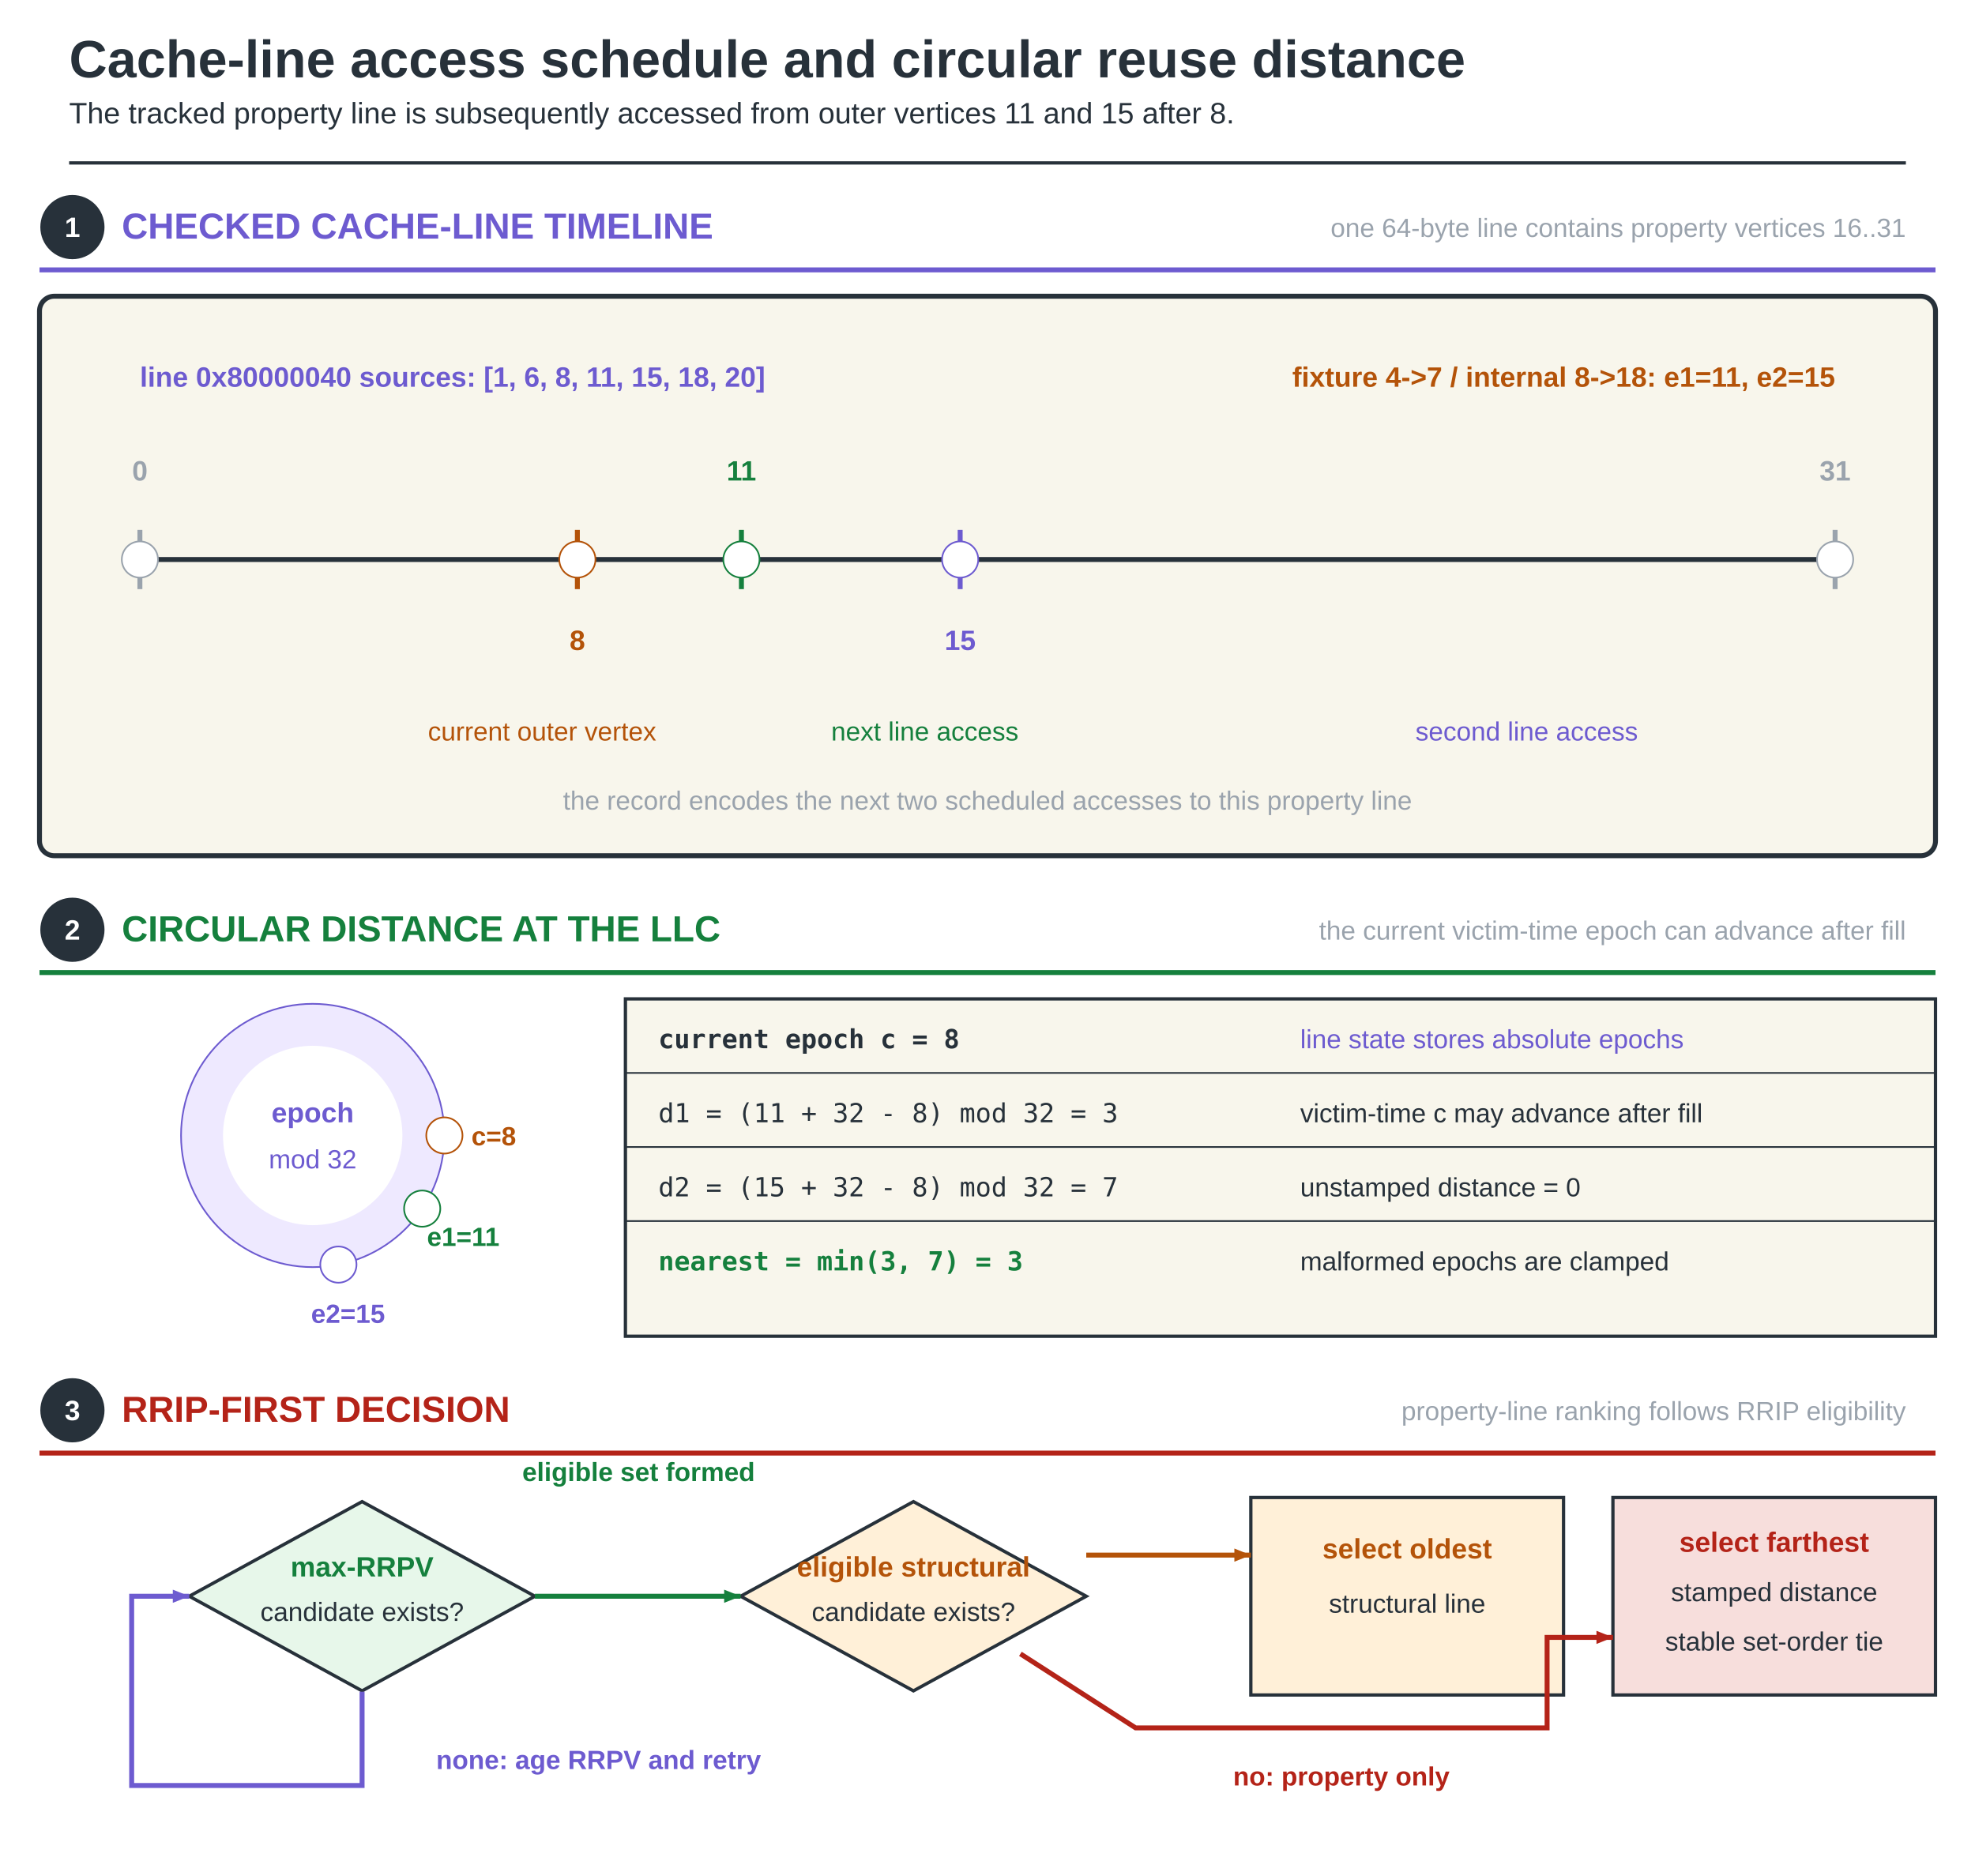
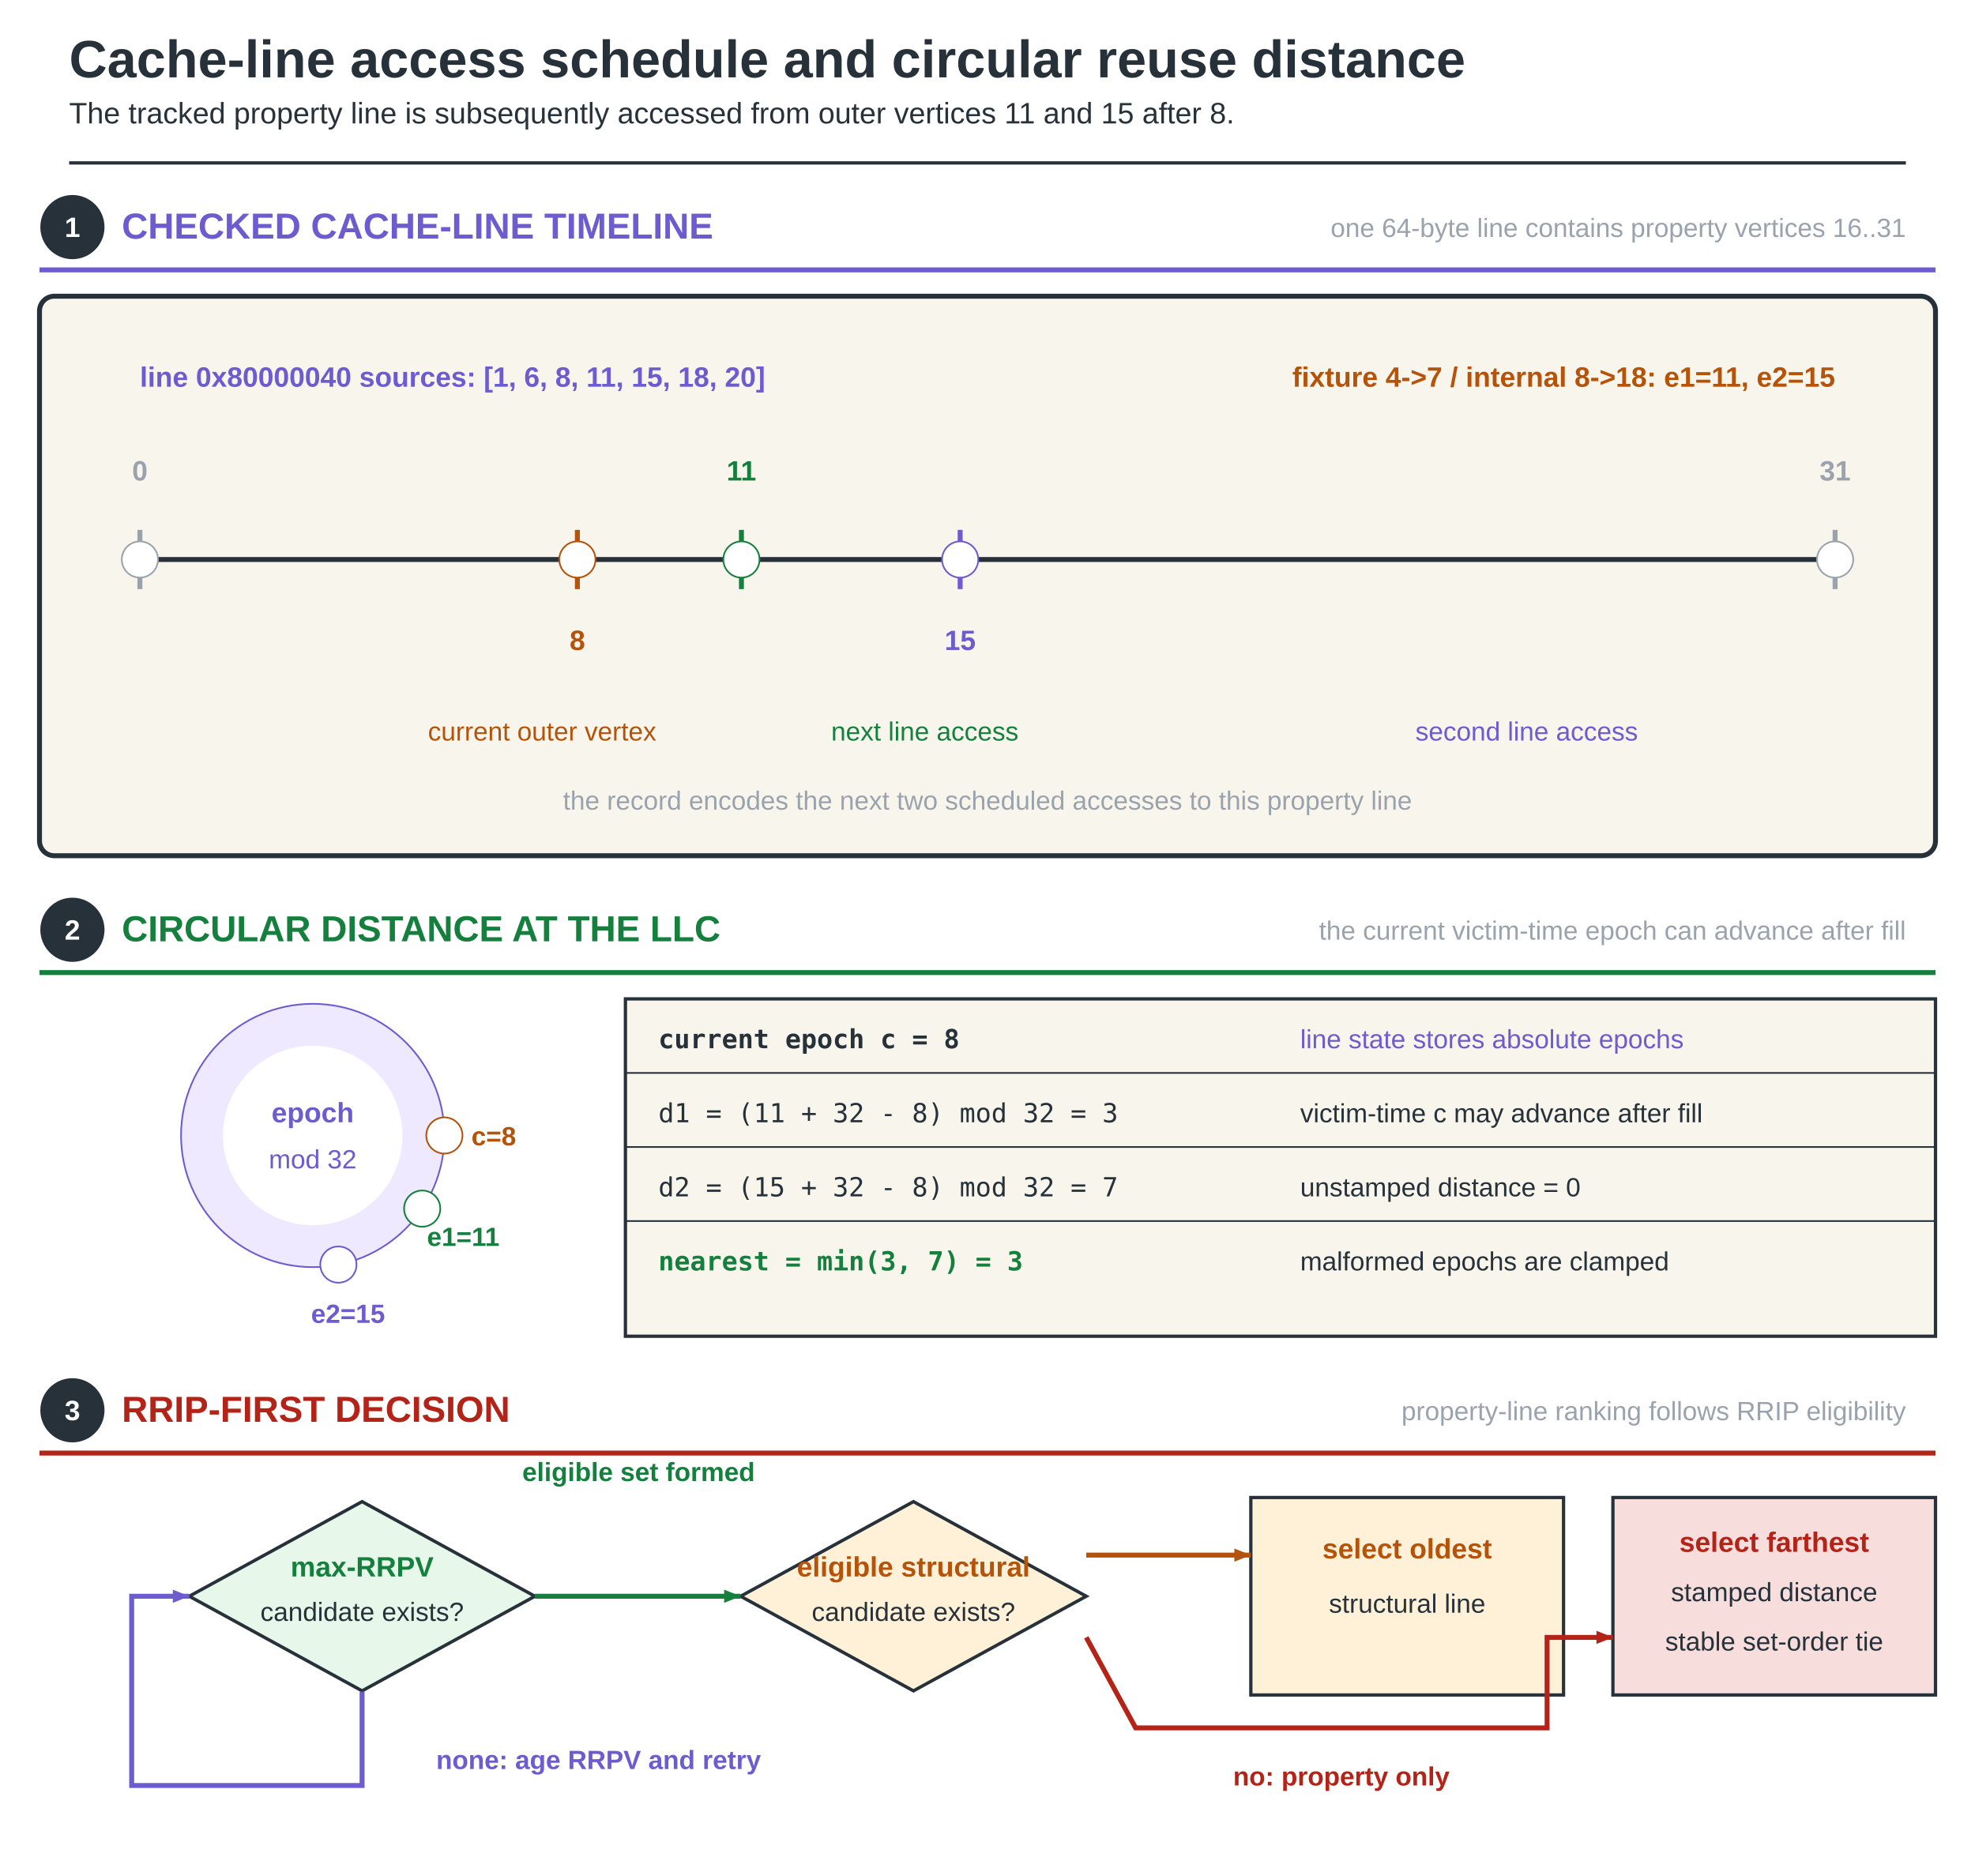
<svg xmlns="http://www.w3.org/2000/svg" width="1200" height="1140" viewBox="0 0 1200 1140" role="img" aria-labelledby="title desc" fill="#27313A" data-figure-schema="ecg-public/v1">
  <defs>
    <marker id="arrow-blue" viewBox="0 0 10 8" markerWidth="10" markerHeight="8" refX="10" refY="4" orient="auto" markerUnits="userSpaceOnUse">
      <path d="M0 0 L10 4 L0 8 Z" fill="#1769C2" />
    </marker>
    <marker id="arrow-green" viewBox="0 0 10 8" markerWidth="10" markerHeight="8" refX="10" refY="4" orient="auto" markerUnits="userSpaceOnUse">
      <path d="M0 0 L10 4 L0 8 Z" fill="#15803D" />
    </marker>
    <marker id="arrow-amber" viewBox="0 0 10 8" markerWidth="10" markerHeight="8" refX="10" refY="4" orient="auto" markerUnits="userSpaceOnUse">
      <path d="M0 0 L10 4 L0 8 Z" fill="#B45309" />
    </marker>
    <marker id="arrow-red" viewBox="0 0 10 8" markerWidth="10" markerHeight="8" refX="10" refY="4" orient="auto" markerUnits="userSpaceOnUse">
      <path d="M0 0 L10 4 L0 8 Z" fill="#B42318" />
    </marker>
    <marker id="arrow-purple" viewBox="0 0 10 8" markerWidth="10" markerHeight="8" refX="10" refY="4" orient="auto" markerUnits="userSpaceOnUse">
      <path d="M0 0 L10 4 L0 8 Z" fill="#6D5BD0" />
    </marker>
    <marker id="arrow-gray" viewBox="0 0 10 8" markerWidth="10" markerHeight="8" refX="10" refY="4" orient="auto" markerUnits="userSpaceOnUse">
      <path d="M0 0 L10 4 L0 8 Z" fill="#9AA3AD" />
    </marker>
    <marker id="arrow-ink" viewBox="0 0 10 8" markerWidth="10" markerHeight="8" refX="10" refY="4" orient="auto" markerUnits="userSpaceOnUse">
      <path d="M0 0 L10 4 L0 8 Z" fill="#27313A" />
    </marker>
    <style>
      :root { color-scheme: light dark; }
      @media (prefers-color-scheme: dark) {
        [fill="#FFFFFF"]{fill:#1E2327}[stroke="#FFFFFF"]{stroke:#1E2327}
        [fill="#F8F6EC"]{fill:#252A2E}[stroke="#F8F6EC"]{stroke:#252A2E}
        [fill="#EDF5FF"]{fill:#273846}[stroke="#EDF5FF"]{stroke:#273846}
        [fill="#E7F7EA"]{fill:#24382A}[stroke="#E7F7EA"]{stroke:#24382A}
        [fill="#FFF0D8"]{fill:#3B3122}[stroke="#FFF0D8"]{stroke:#3B3122}
        [fill="#F7DEDC"]{fill:#3D292A}[stroke="#F7DEDC"]{stroke:#3D292A}
        [fill="#EEE9FF"]{fill:#302C3C}[stroke="#EEE9FF"]{stroke:#302C3C}
        [fill="#27313A"]{fill:#ECE7DD}[stroke="#27313A"]{stroke:#ECE7DD}
        [fill="#9AA3AD"]{fill:#747D86}[stroke="#9AA3AD"]{stroke:#747D86}
        [fill="#1769C2"]{fill:#63A8FF}[stroke="#1769C2"]{stroke:#63A8FF}
        [fill="#15803D"]{fill:#63D68B}[stroke="#15803D"]{stroke:#63D68B}
        [fill="#B45309"]{fill:#F0B35A}[stroke="#B45309"]{stroke:#F0B35A}
        [fill="#6D5BD0"]{fill:#A79BF0}[stroke="#6D5BD0"]{stroke:#A79BF0}
        [fill="#B42318"]{fill:#F09B95}[stroke="#B42318"]{stroke:#F09B95}
      }
      .sans{font-family:Arial,Helvetica,sans-serif}
      .mono{font-family:"SFMono-Regular",Consolas,monospace}
      .title{font-size:32px;font-weight:700}
      .subtitle{font-size:18px}
      .heading{font-size:22px;font-weight:700}
      .label{font-size:17px;font-weight:700}
      .body{font-size:16px}
</style>
  </defs>
  <rect x="0" y="0" width="1200" height="1140" fill="#FFFFFF" />
  <text x="42" y="47" text-anchor="start" class="sans title" fill="#27313A" font-weight="700">Cache-line access schedule and circular reuse distance</text>
  <text x="42" y="75" text-anchor="start" class="sans subtitle" fill="#27313A">The tracked property line is subsequently accessed from outer vertices 11 and 15 after 8.</text>
  <line x1="42" y1="99" x2="1158" y2="99" stroke="#27313A" stroke-width="2" />
  <circle cx="44" cy="138" r="19" fill="#27313A" stroke="#27313A" stroke-width="1" />
  <text x="44" y="144" text-anchor="middle" class="sans label" fill="#FFFFFF" font-weight="700">1</text>
  <text x="74" y="145" text-anchor="start" class="sans heading" fill="#6D5BD0" font-weight="700">CHECKED CACHE-LINE TIMELINE</text>
  <text x="1158" y="144" text-anchor="end" class="sans body" fill="#9AA3AD">one 64-byte line contains property vertices 16..31</text>
  <line x1="24" y1="164" x2="1176" y2="164" stroke="#6D5BD0" stroke-width="3" />
  <rect x="24" y="180" width="1152" height="340" rx="9" fill="#F8F6EC" stroke="#27313A" stroke-width="3" />
  <line x1="85" y1="340" x2="1115" y2="340" stroke="#27313A" stroke-width="3" />
  <line x1="85.0" y1="322" x2="85.0" y2="358" stroke="#9AA3AD" stroke-width="3" />
  <circle cx="85.0" cy="340" r="11" fill="#FFFFFF" stroke="#9AA3AD" stroke-width="1" />
  <text x="85.0" y="292" text-anchor="middle" class="sans label" fill="#9AA3AD" font-weight="700">0</text>
  <line x1="350.806" y1="322" x2="350.806" y2="358" stroke="#B45309" stroke-width="3" />
  <circle cx="350.806" cy="340" r="11" fill="#FFFFFF" stroke="#B45309" stroke-width="1" />
  <text x="350.806" y="395" text-anchor="middle" class="sans label" fill="#B45309" font-weight="700">8</text>
  <line x1="450.484" y1="322" x2="450.484" y2="358" stroke="#15803D" stroke-width="3" />
  <circle cx="450.484" cy="340" r="11" fill="#FFFFFF" stroke="#15803D" stroke-width="1" />
  <text x="450.484" y="292" text-anchor="middle" class="sans label" fill="#15803D" font-weight="700">11</text>
  <line x1="583.387" y1="322" x2="583.387" y2="358" stroke="#6D5BD0" stroke-width="3" />
  <circle cx="583.387" cy="340" r="11" fill="#FFFFFF" stroke="#6D5BD0" stroke-width="1" />
  <text x="583.387" y="395" text-anchor="middle" class="sans label" fill="#6D5BD0" font-weight="700">15</text>
  <line x1="1115.0" y1="322" x2="1115.0" y2="358" stroke="#9AA3AD" stroke-width="3" />
  <circle cx="1115.0" cy="340" r="11" fill="#FFFFFF" stroke="#9AA3AD" stroke-width="1" />
  <text x="1115.0" y="292" text-anchor="middle" class="sans label" fill="#9AA3AD" font-weight="700">31</text>
  <text x="85" y="235" text-anchor="start" class="sans label" fill="#6D5BD0" font-weight="700">line 0x80000040 sources: [1, 6, 8, 11, 15, 18, 20]</text>
  <text x="1115" y="235" text-anchor="end" class="sans label" fill="#B45309" font-weight="700">fixture 4-&gt;7 / internal 8-&gt;18: e1=11, e2=15</text>
  <text x="260" y="450" text-anchor="start" class="sans body" fill="#B45309">current outer vertex</text>
  <text x="505" y="450" text-anchor="start" class="sans body" fill="#15803D">next line access</text>
  <text x="860" y="450" text-anchor="start" class="sans body" fill="#6D5BD0">second line access</text>
  <text x="600" y="492" text-anchor="middle" class="sans body" fill="#9AA3AD">the record encodes the next two scheduled accesses to this property line</text>
  <circle cx="44" cy="565" r="19" fill="#27313A" stroke="#27313A" stroke-width="1" />
  <text x="44" y="571" text-anchor="middle" class="sans label" fill="#FFFFFF" font-weight="700">2</text>
  <text x="74" y="572" text-anchor="start" class="sans heading" fill="#15803D" font-weight="700">CIRCULAR DISTANCE AT THE LLC</text>
  <text x="1158" y="571" text-anchor="end" class="sans body" fill="#9AA3AD">the current victim-time epoch can advance after fill</text>
  <line x1="24" y1="591" x2="1176" y2="591" stroke="#15803D" stroke-width="3" />
  <circle cx="190" cy="690" r="80" fill="#EEE9FF" stroke="#6D5BD0" stroke-width="1" />
  <circle cx="190" cy="690" r="54" fill="#FFFFFF" stroke="#FFFFFF" stroke-width="1" />
  <text x="190" y="682" text-anchor="middle" class="sans label" fill="#6D5BD0" font-weight="700">epoch</text>
  <text x="190" y="710" text-anchor="middle" class="sans body" fill="#6D5BD0">mod 32</text>
  <circle cx="270.0" cy="690.0" r="11" fill="#FFFFFF" stroke="#B45309" stroke-width="1" />
  <text x="300.0" y="696.0" text-anchor="middle" class="sans body" fill="#B45309" font-weight="700">c=8</text>
  <circle cx="256.518" cy="734.446" r="11" fill="#FFFFFF" stroke="#15803D" stroke-width="1" />
  <text x="281.462" y="757.113" text-anchor="middle" class="sans body" fill="#15803D" font-weight="700">e1=11</text>
  <circle cx="205.607" cy="768.463" r="11" fill="#FFFFFF" stroke="#6D5BD0" stroke-width="1" />
  <text x="211.46" y="803.886" text-anchor="middle" class="sans body" fill="#6D5BD0" font-weight="700">e2=15</text>
  <rect x="380" y="607" width="796" height="205" rx="0" fill="#F8F6EC" stroke="#27313A" stroke-width="2" />
  <line x1="380" y1="652" x2="1176" y2="652" stroke="#27313A" stroke-width="1" />
  <line x1="380" y1="697" x2="1176" y2="697" stroke="#27313A" stroke-width="1" />
  <line x1="380" y1="742" x2="1176" y2="742" stroke="#27313A" stroke-width="1" />
  <text x="400" y="637" text-anchor="start" class="mono body" fill="#27313A" font-weight="700">current epoch c = 8</text>
  <text x="400" y="682" text-anchor="start" class="mono body" fill="#27313A">d1 = (11 + 32 - 8) mod 32 = 3</text>
  <text x="400" y="727" text-anchor="start" class="mono body" fill="#27313A">d2 = (15 + 32 - 8) mod 32 = 7</text>
  <text x="400" y="772" text-anchor="start" class="mono body" fill="#15803D" font-weight="700">nearest = min(3, 7) = 3</text>
  <text x="790" y="637" text-anchor="start" class="sans body" fill="#6D5BD0">line state stores absolute epochs</text>
  <text x="790" y="682" text-anchor="start" class="sans body" fill="#27313A">victim-time c may advance after fill</text>
  <text x="790" y="727" text-anchor="start" class="sans body" fill="#27313A">unstamped distance = 0</text>
  <text x="790" y="772" text-anchor="start" class="sans body" fill="#27313A">malformed epochs are clamped</text>
  <circle cx="44" cy="857" r="19" fill="#27313A" stroke="#27313A" stroke-width="1" />
  <text x="44" y="863" text-anchor="middle" class="sans label" fill="#FFFFFF" font-weight="700">3</text>
  <text x="74" y="864" text-anchor="start" class="sans heading" fill="#B42318" font-weight="700">RRIP-FIRST DECISION</text>
  <text x="1158" y="863" text-anchor="end" class="sans body" fill="#9AA3AD">property-line ranking follows RRIP eligibility</text>
  <line x1="24" y1="883" x2="1176" y2="883" stroke="#B42318" stroke-width="3" />
  <polygon points="220,912.5 325.0,970 220,1027.5 115.0,970" fill="#E7F7EA" stroke="#27313A" stroke-width="2" />
  <text x="220" y="958" text-anchor="middle" class="sans label" fill="#15803D" font-weight="700">max-RRPV</text>
  <text x="220" y="985" text-anchor="middle" class="sans body" fill="#27313A">candidate exists?</text>
  <polygon points="555,912.5 660.0,970 555,1027.5 450.0,970" fill="#FFF0D8" stroke="#27313A" stroke-width="2" />
  <text x="555" y="958" text-anchor="middle" class="sans label" fill="#B45309" font-weight="700">eligible structural</text>
  <text x="555" y="985" text-anchor="middle" class="sans body" fill="#27313A">candidate exists?</text>
  <rect x="760" y="910" width="190" height="120" rx="0" fill="#FFF0D8" stroke="#27313A" stroke-width="2" />
  <text x="855" y="947" text-anchor="middle" class="sans label" fill="#B45309" font-weight="700">select oldest</text>
  <text x="855" y="980" text-anchor="middle" class="sans body" fill="#27313A">structural line</text>
  <rect x="980" y="910" width="196" height="120" rx="0" fill="#F7DEDC" stroke="#27313A" stroke-width="2" />
  <text x="1078" y="943" text-anchor="middle" class="sans label" fill="#B42318" font-weight="700">select farthest</text>
  <text x="1078" y="973" text-anchor="middle" class="sans body" fill="#27313A">stamped distance</text>
  <text x="1078" y="1003" text-anchor="middle" class="sans body" fill="#27313A">stable set-order tie</text>
  <path d="M325 970 L450 970" fill="none" stroke="#15803D" stroke-width="3" marker-end="url(#arrow-green)" data-flow-kind="control" data-flow-label="eligible set formed" />
  <text x="388" y="900" text-anchor="middle" class="sans body" fill="#15803D" font-weight="700">eligible set formed</text>
  <path d="M660 945 L760 945" fill="none" stroke="#B45309" stroke-width="3" marker-end="url(#arrow-amber)" data-flow-kind="control" data-flow-label="eligible structural" />
-   <path d="M620 1005 L690 1050 L940 1050 L940 995 L980 995" fill="none" stroke="#B42318" stroke-width="3" marker-end="url(#arrow-red)" data-flow-kind="control" data-flow-label="no: property only" />
+   <path d="M660 995 L690 1050 L940 1050 L940 995 L980 995" fill="none" stroke="#B42318" stroke-width="3" marker-end="url(#arrow-red)" data-flow-kind="control" data-flow-label="no: property only" />
  <text x="815" y="1085" text-anchor="middle" class="sans body" fill="#B42318" font-weight="700">no: property only</text>
  <path d="M220 1028 L220 1085 L80 1085 L80 970 L115 970" fill="none" stroke="#6D5BD0" stroke-width="3" marker-end="url(#arrow-purple)" data-flow-kind="loop" data-flow-label="none: age RRPV and retry" />
  <text x="265" y="1075" text-anchor="start" class="sans body" fill="#6D5BD0" font-weight="700">none: age RRPV and retry</text>
</svg>
